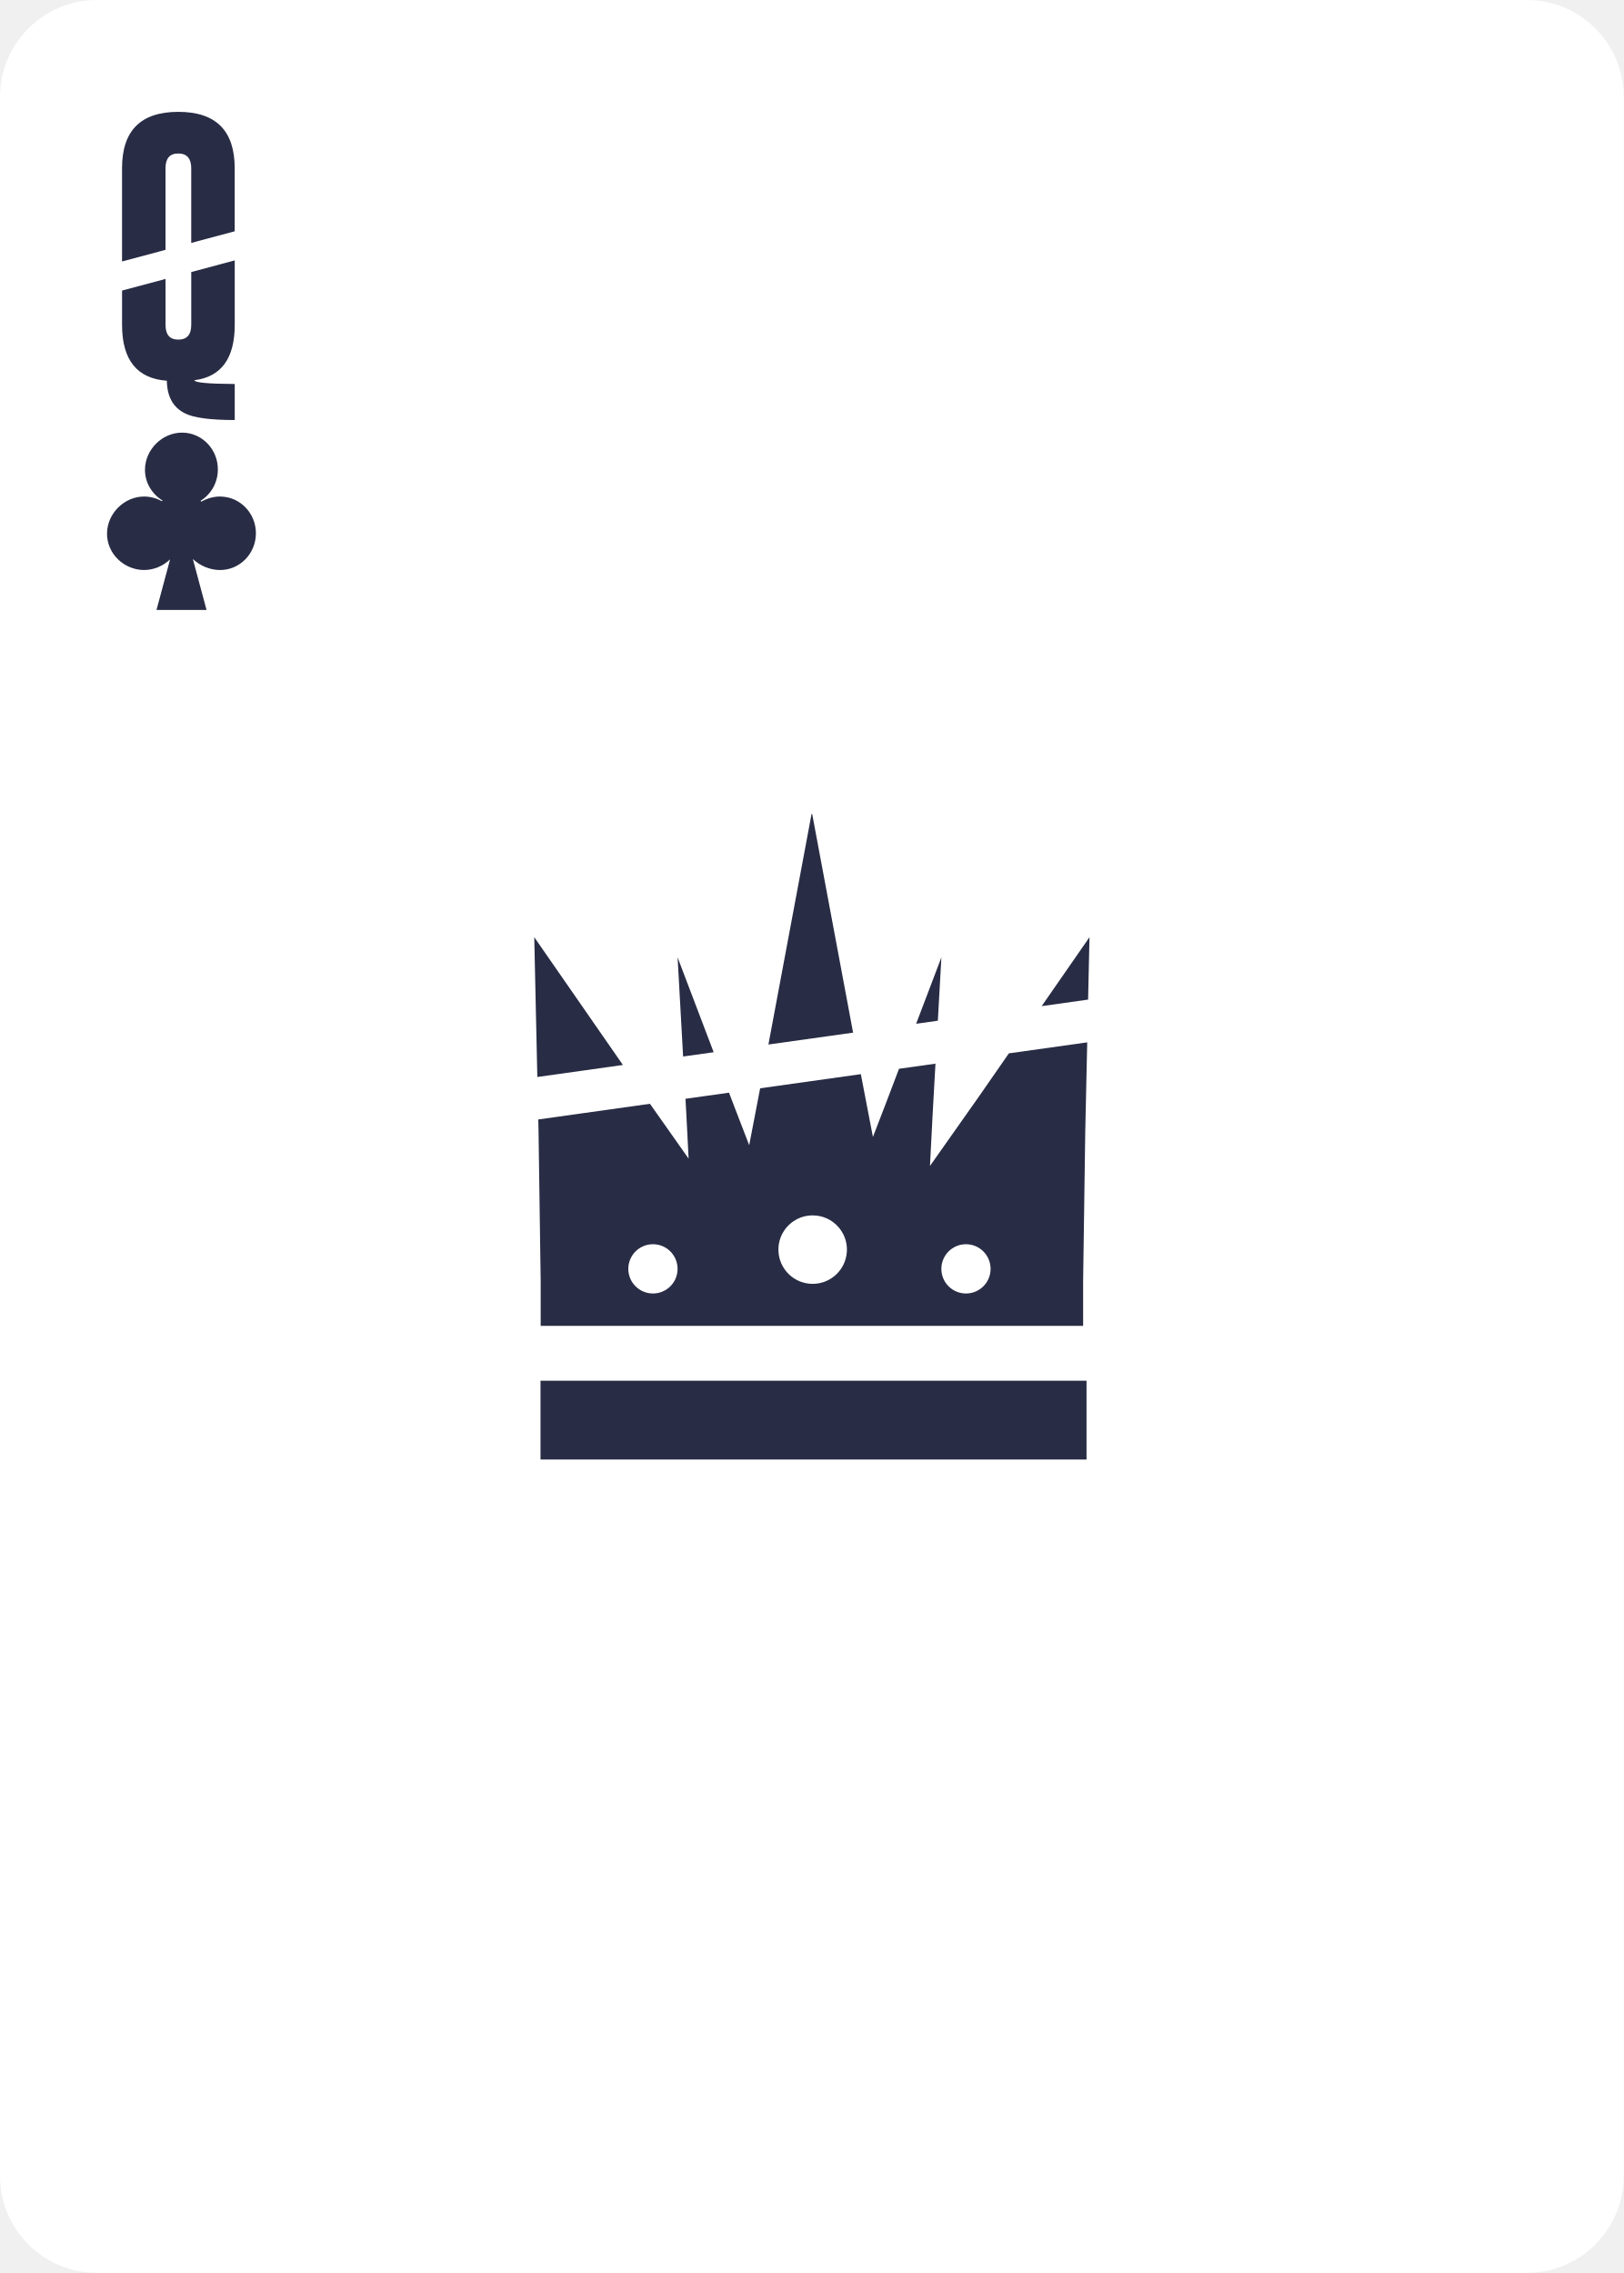
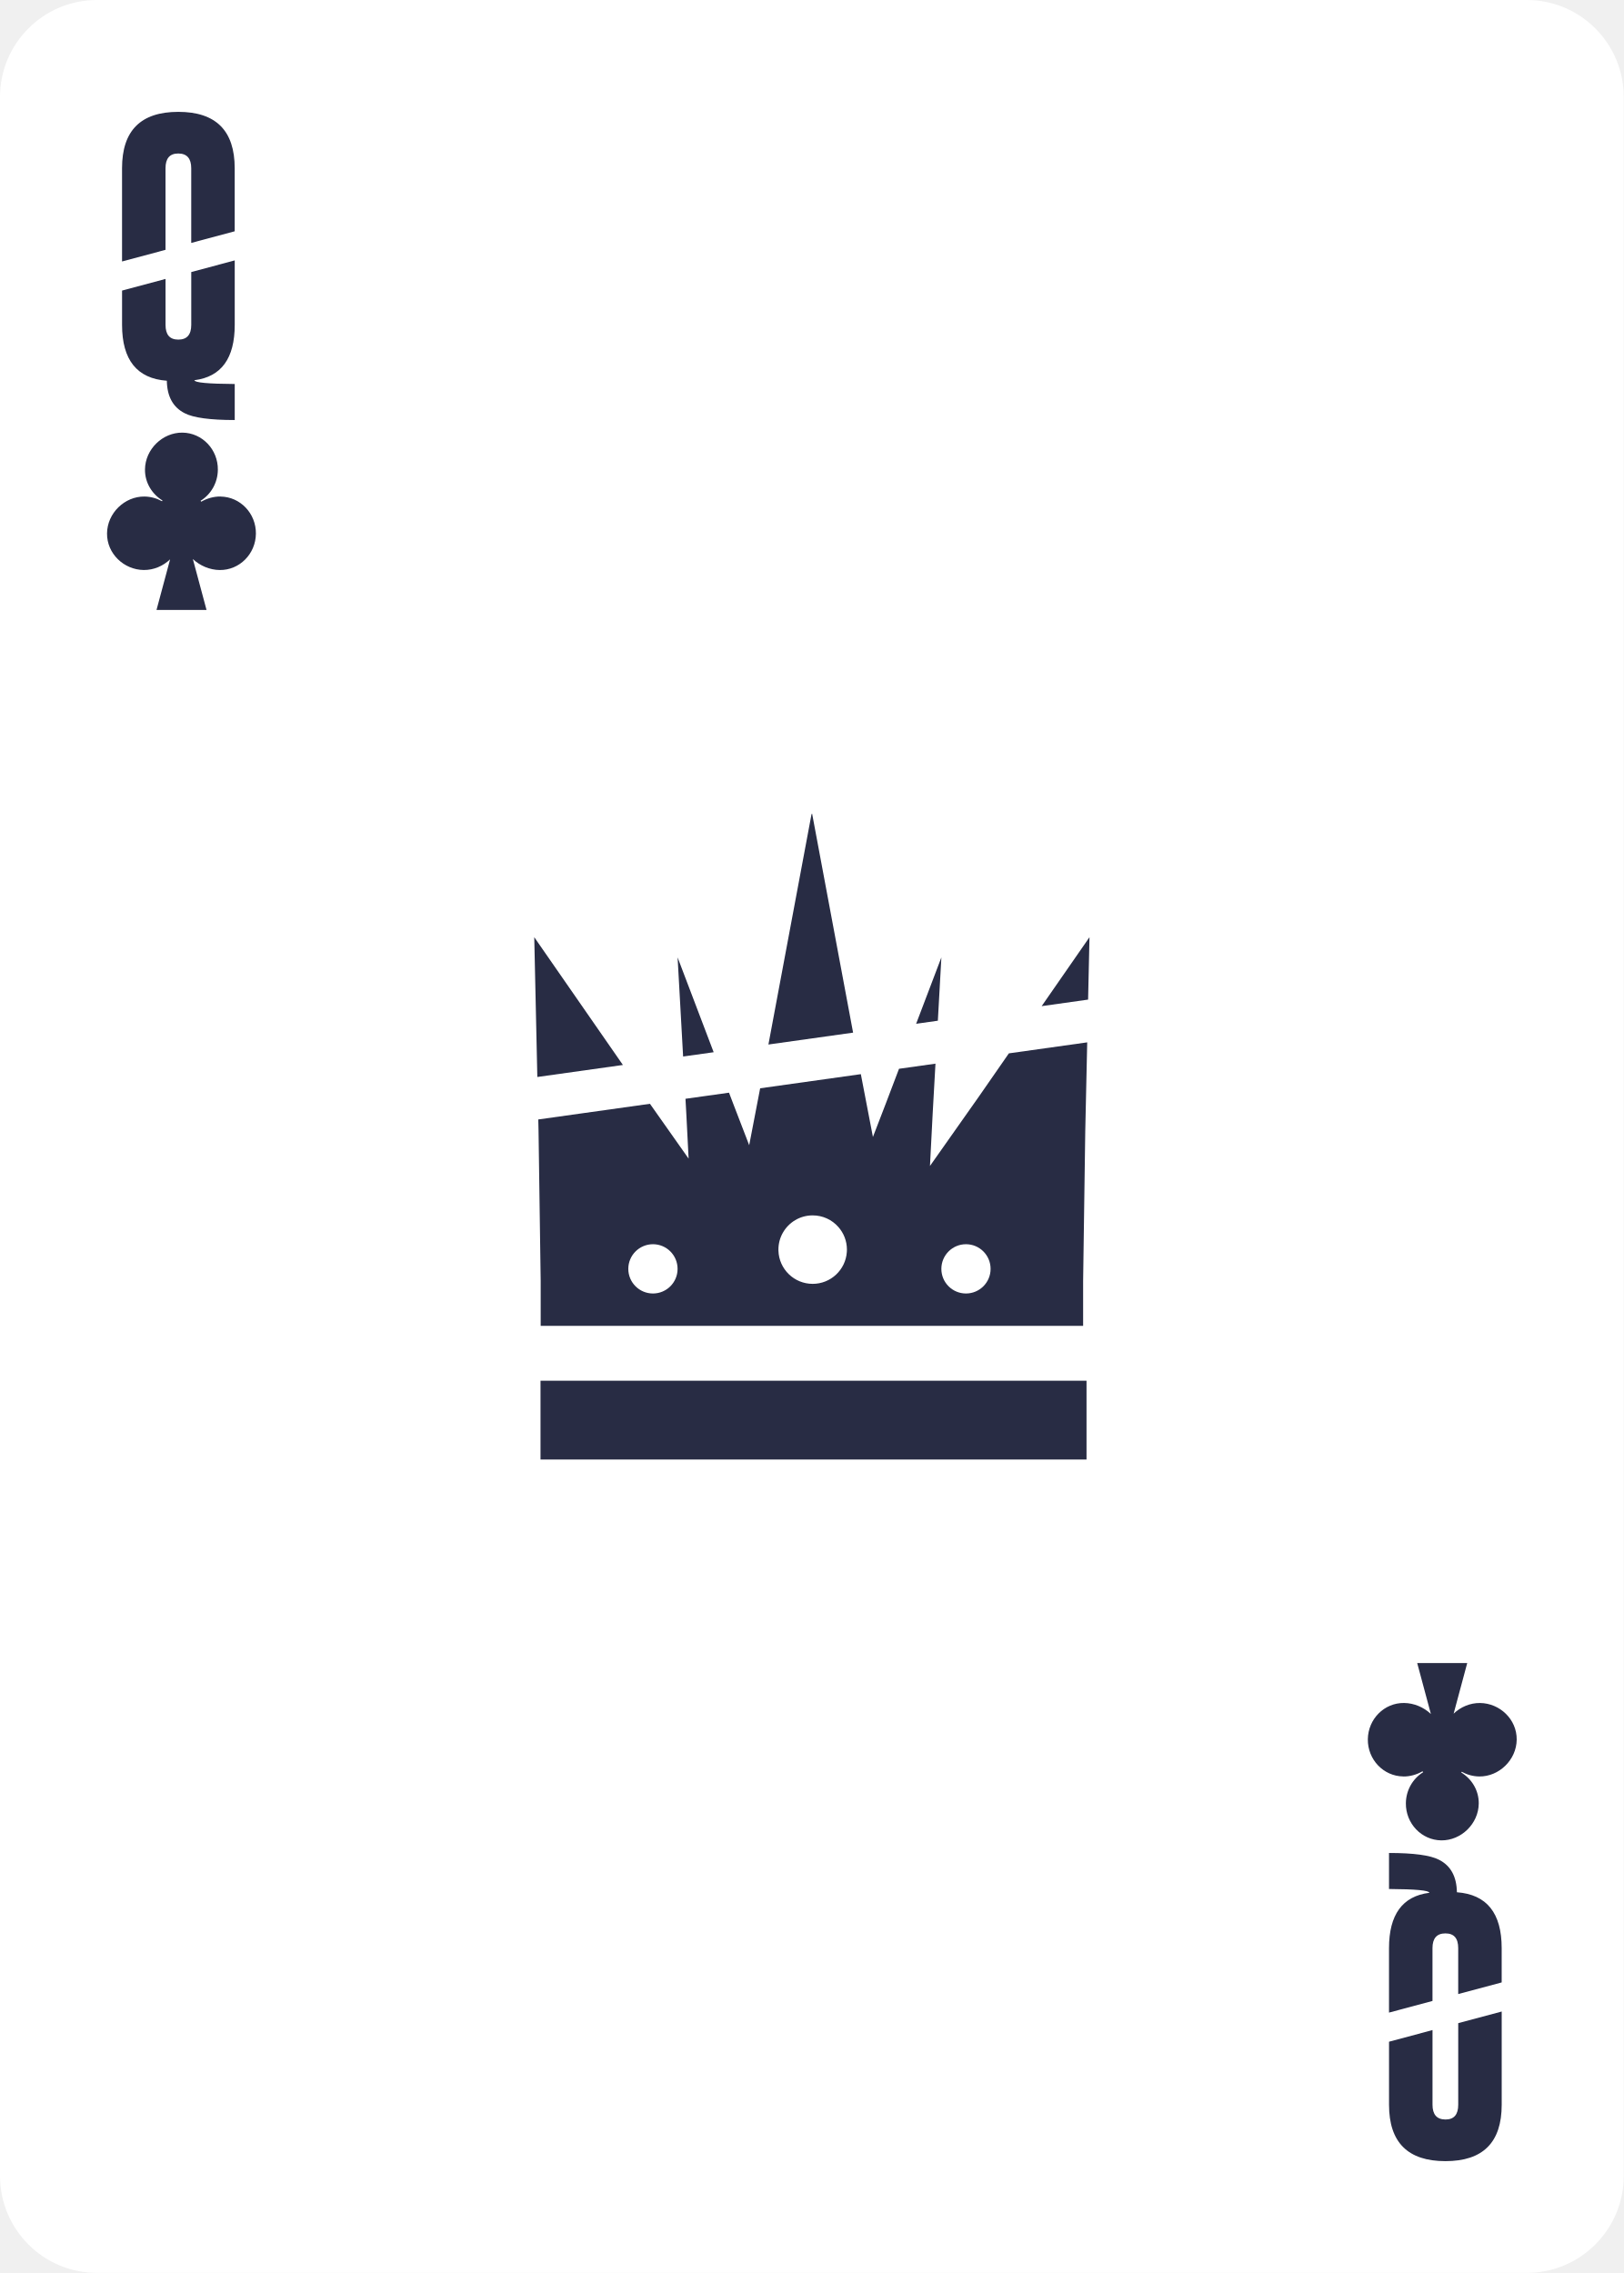
<svg xmlns="http://www.w3.org/2000/svg" viewBox="0 0 750 1050">
-   <g id="uuid-44f59e42-e4b4-42de-896f-238ee3e86f73">
+   <g id="uuid-4e9c972d-5420-46fa-9b28-118f0aeb2625">
    <rect width="750" height="1049.95" rx="44.82" ry="44.82" style="fill:#fff;" />
  </g>
-   <g id="uuid-e5f9e803-6e36-4c42-b93b-bb7364d83987">
+   <g id="uuid-201ebadd-d9e6-434e-be80-fef732ca92bf">
    <g>
      <polygon points="329.64 486.07 315.53 488.05 312.98 442.26 329.64 486.07" style="fill:#282c44;" />
      <polygon points="434.82 442.26 433.19 471.51 423.16 472.93 434.82 442.26" style="fill:#282c44;" />
      <rect x="249.66" y="637.82" width="252.2" height="36.4" style="fill:#282c44;" />
      <polygon points="287.72 491.96 248.19 497.51 246.77 432.93 287.72 491.96" style="fill:#282c44;" />
      <polygon points="394.04 477.02 354.93 482.51 374.9 375.78 375.01 376.27 375.1 375.78 394.04 477.02" style="fill:#282c44;" />
      <path d="M465.99,486.6l-13.81,19.9-22.63,32.11,1.25-24.21,1.29-23.05-16.84,2.37-6.11,16.08-5.94,15.42-5.58-29.02-46.51,6.53-5.06,26.3-7.4-19.23-1.92-5.04-20.11,2.82,.38,6.82,1.07,20.83-17.86-25.34-51.58,7.24,.12,5.32,.99,69.33v20.68h250.55v-20.68l.99-69.33,.9-40.94-36.17,5.08Zm-164.39,110.92c-6.29,0-11.39-5.1-11.39-11.37s5.1-11.39,11.39-11.39,11.37,5.1,11.37,11.39-5.1,11.37-11.37,11.37Zm73.77-4.45c-8.57,0-15.55-6.81-15.81-15.31-.01-.17-.01-.34-.01-.51,0-2.83,.74-5.49,2.05-7.79,2.72-4.8,7.86-8.02,13.77-8.02,4.71,0,8.94,2.05,11.83,5.32,2.48,2.79,3.99,6.46,3.99,10.49,0,.36-.01,.73-.04,1.08-.55,8.23-7.41,14.74-15.78,14.74Zm70.81,4.45c-6.29,0-11.37-5.1-11.37-11.37s5.08-11.39,11.37-11.39,11.37,5.1,11.37,11.39-5.1,11.37-11.37,11.37Z" style="fill:#282c44;" />
      <polygon points="503.23 432.93 502.59 461.76 481.14 464.78 503.23 432.93" style="fill:#282c44;" />
    </g>
    <g>
      <path d="M108.42,150.07v-29.78l-20.08,5.38v24.4c0,4.54-1.99,6.81-5.97,6.81s-5.91-2.27-5.91-6.81v-21.22l-20.08,5.38v15.84c0,16.2,6.89,24.8,20.68,25.81,.12,7.28,2.87,12.28,8.26,15.01,4.02,2.09,11.72,3.14,23.1,3.14v-16.64c-12.34-.08-18.55-.66-18.63-1.75,12.42-1.57,18.63-10.09,18.63-25.57Z" style="fill:#282c44;" />
      <path d="M76.45,115.4v-37.68c0-4.54,1.95-6.81,5.85-6.81h.12c3.94,.04,5.91,2.31,5.91,6.81v34.5l20.08-5.38v-29.12c0-17.37-8.68-26.05-26.05-26.05s-25.99,8.68-25.99,26.05v43.07l20.08-5.38Z" style="fill:#282c44;" />
    </g>
    <path d="M101.85,229.36c-3.12-.04-6.2,.85-8.91,2.4l-.29-.42c4.73-2.94,7.92-8.24,7.98-14.33,.1-9.37-7.22-17.05-16.35-17.16-9.14-.11-17.21,7.64-17.31,17.02-.07,6.09,3.25,11.36,8.08,14.34l-.22,.33c-2.44-1.35-5.2-2.13-8.08-2.17-9.14-.11-17.21,7.64-17.31,17.02-.1,9.37,7.8,16.81,16.93,16.92,4.61,.05,8.98-1.84,12.2-4.92l-6.28,23.38h23.11l-6.32-23.53c3.29,3.1,7.78,5.03,12.39,5.08,9.13,.11,16.62-7.4,16.73-16.78,.1-9.37-7.22-17.05-16.35-17.16" style="fill:#282c44;" />
+     <g>
+       <path d="M641.58,899.93v29.78l20.08-5.38v-24.4c0-4.54,1.99-6.81,5.97-6.81s5.91,2.27,5.91,6.81v21.22l20.08-5.38v-15.84c0-16.2-6.89-24.8-20.68-25.81-.12-7.28-2.87-12.28-8.26-15.01-4.02-2.09-11.72-3.14-23.1-3.14v16.64c12.34,.08,18.55,.66,18.63,1.75-12.42,1.57-18.63,10.09-18.63,25.57Z" style="fill:#282c44;" />
+       <path d="M673.55,934.6v37.68c0,4.54-1.95,6.81-5.85,6.81h-.12c-3.94-.04-5.91-2.31-5.91-6.81v-34.5l-20.08,5.38v29.12c0,17.37,8.68,26.05,26.05,26.05s25.99-8.68,25.99-26.05v-43.07l-20.08,5.38Z" style="fill:#282c44;" />
+     </g>
+     <path d="M648.15,820.64c3.12,.04,6.2-.85,8.91-2.4l.29,.42c-4.73,2.94-7.92,8.24-7.98,14.33-.1,9.37,7.22,17.05,16.35,17.16,9.14,.11,17.21-7.64,17.31-17.02,.07-6.09-3.25-11.36-8.08-14.34l.22-.33c2.44,1.35,5.2,2.13,8.08,2.17,9.14,.11,17.21-7.64,17.31-17.02,.1-9.37-7.8-16.81-16.93-16.92-4.61-.05-8.98,1.84-12.2,4.92l6.28-23.38h-23.11l6.32,23.53c-3.29-3.1-7.78-5.03-12.39-5.08-9.13-.11-16.62,7.4-16.73,16.78-.1,9.37,7.22,17.05,16.35,17.16" style="fill:#282c44;" />
  </g>
</svg>
